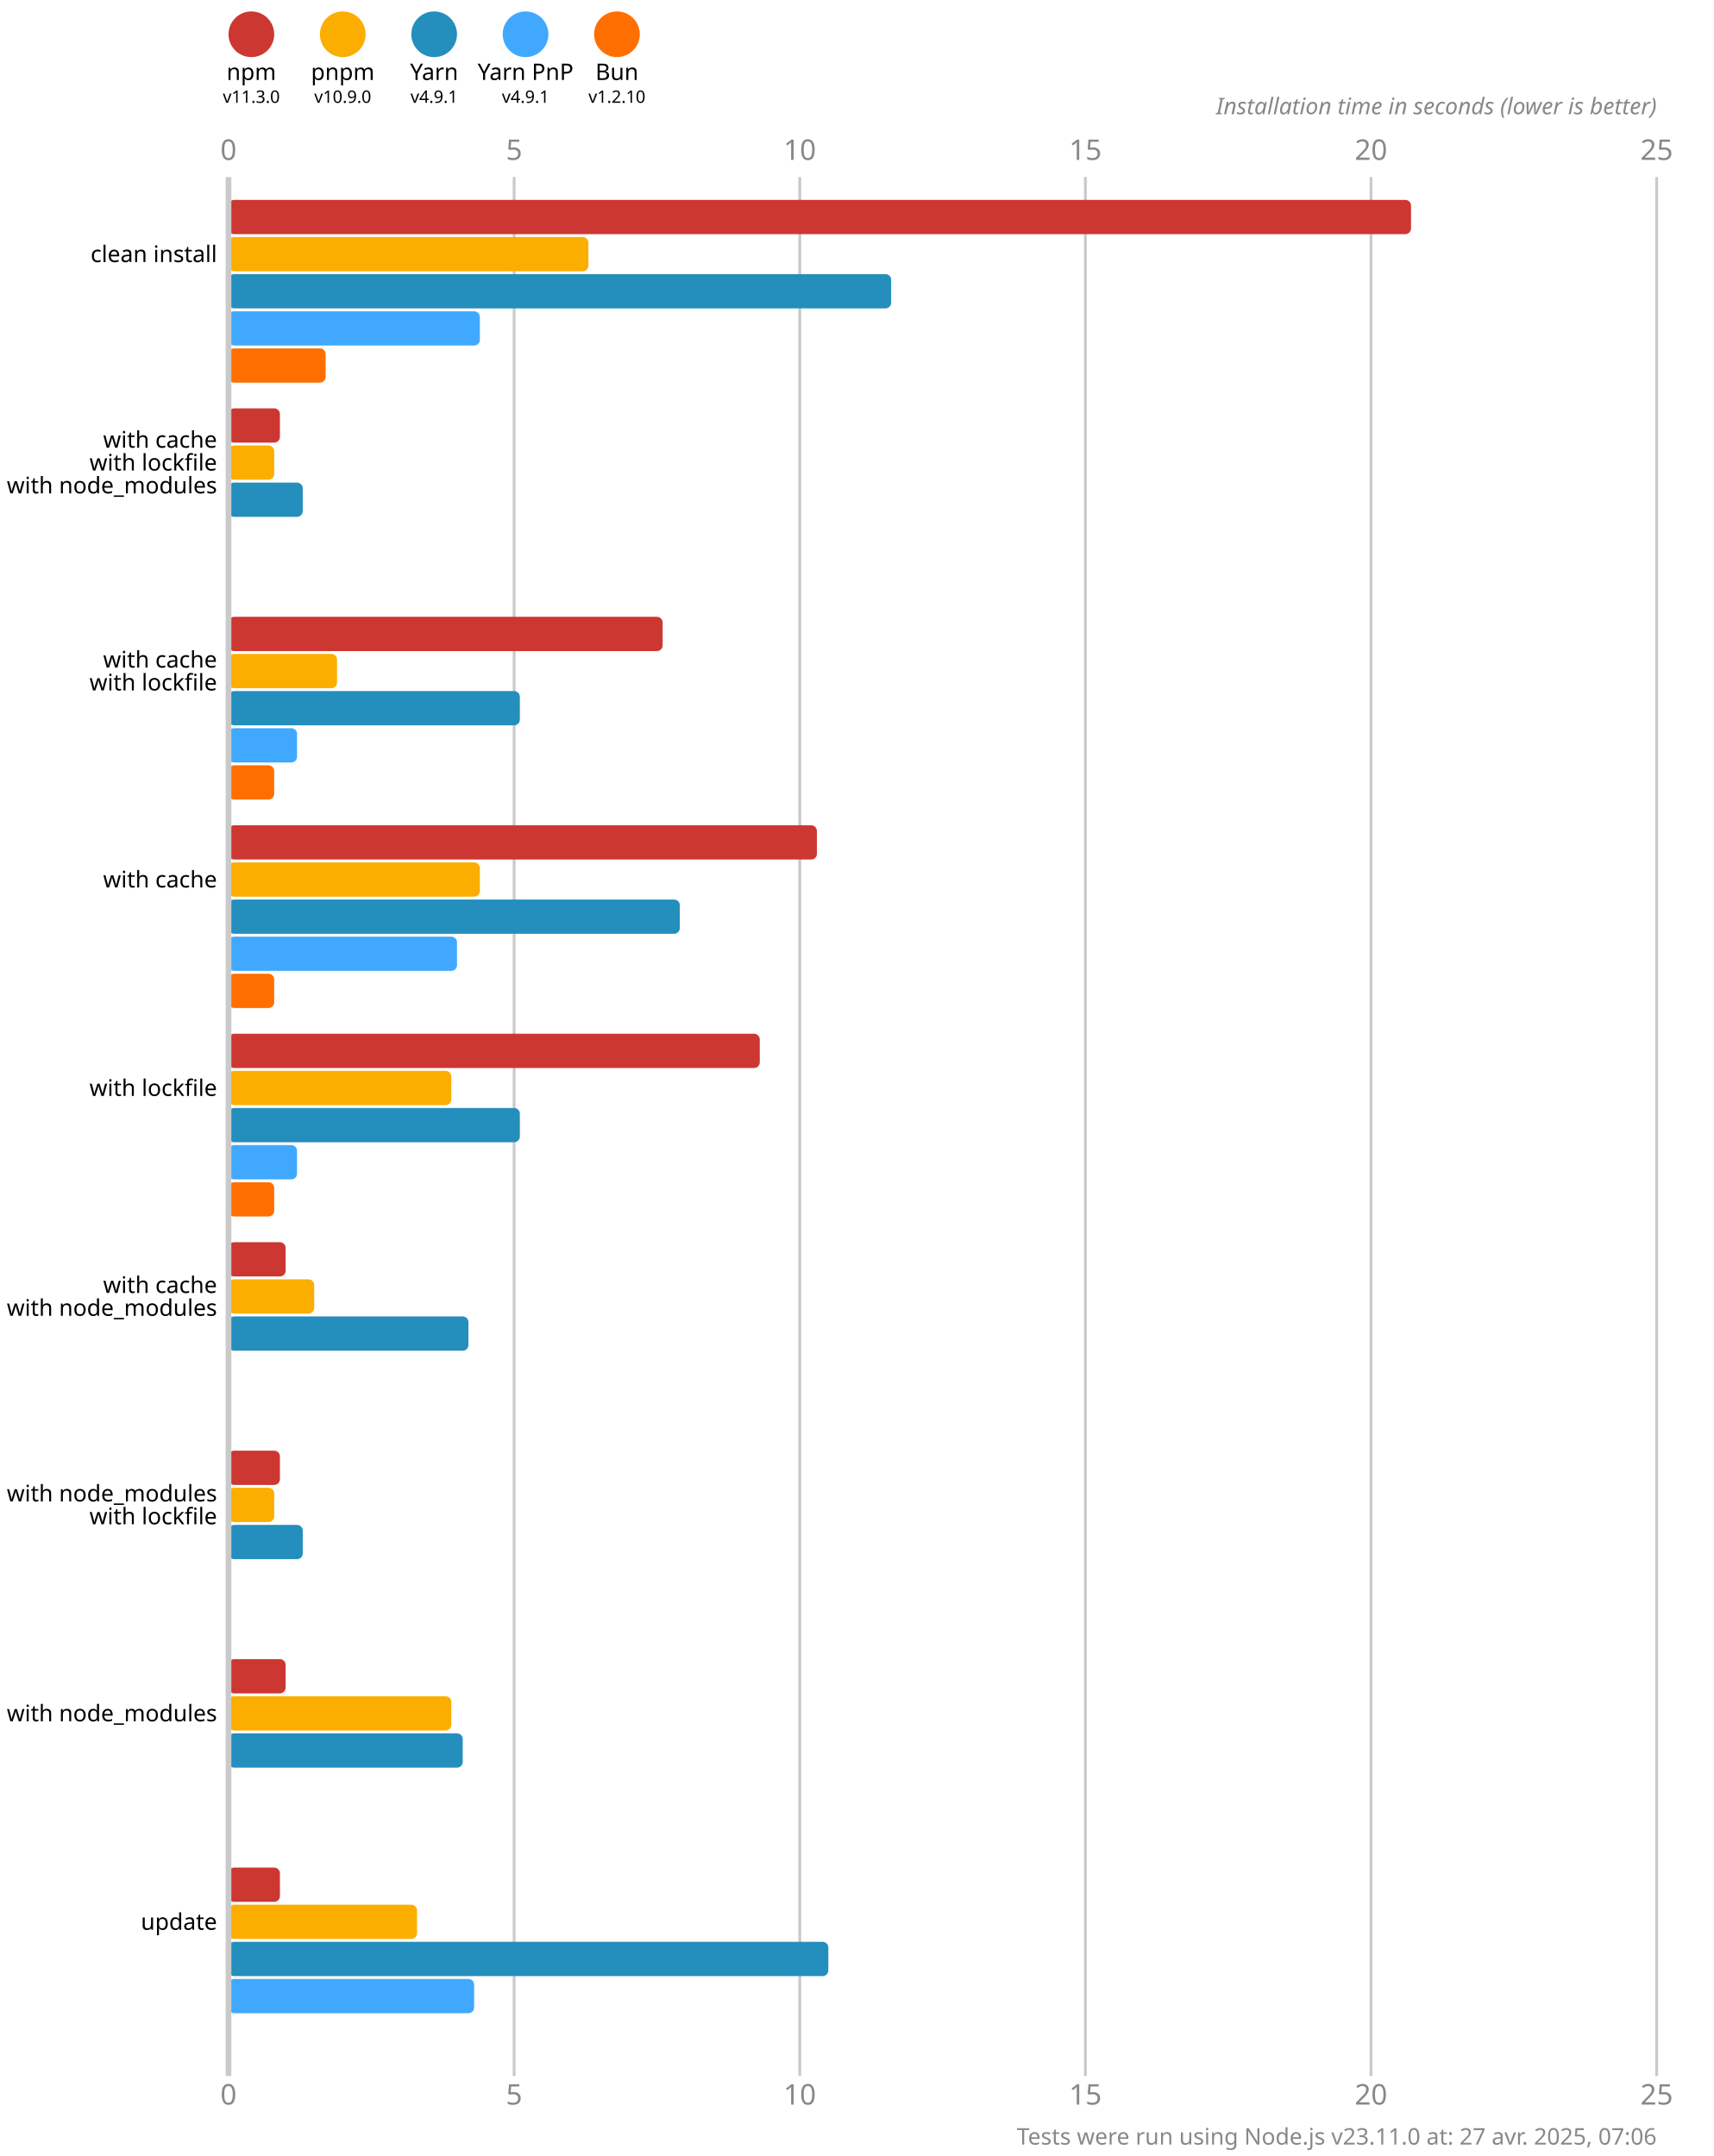
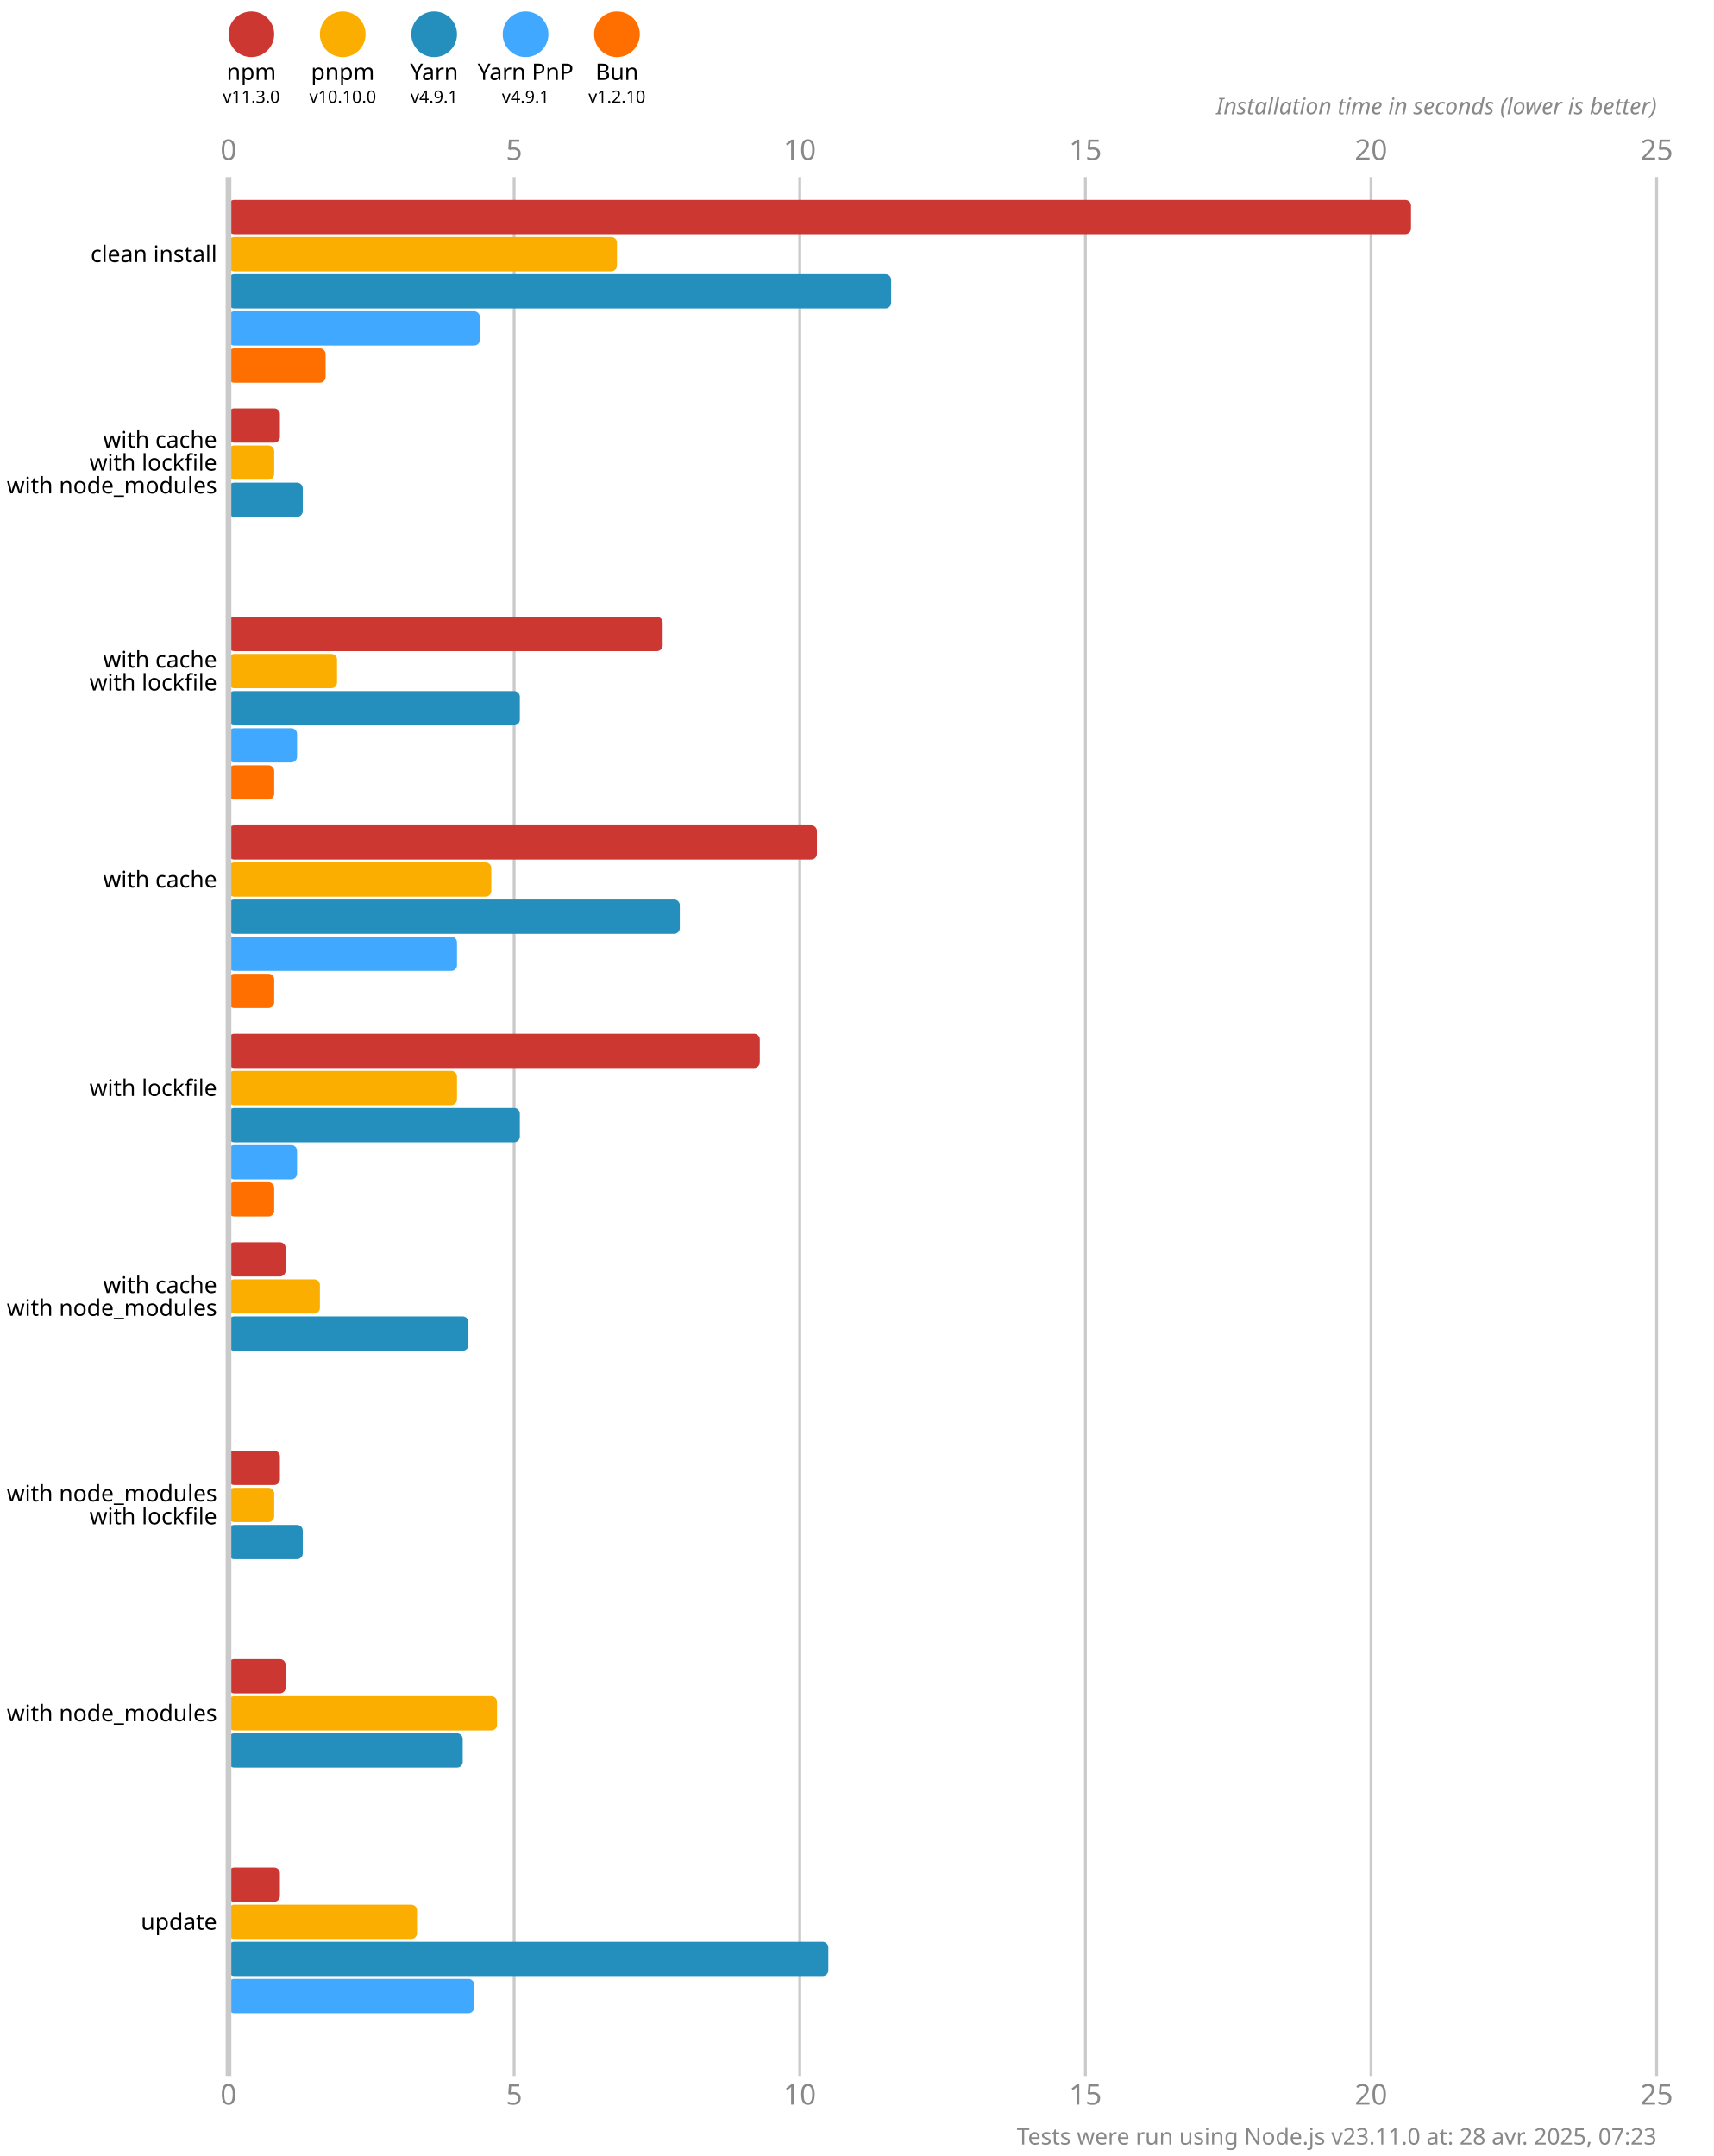
<svg xmlns="http://www.w3.org/2000/svg" version="1.1" viewBox="0 0 300 377.5">
  <style>
    .font { font-family: sans-serif; }
    .s3 { font-size: 3px; }
    .s4 { font-size: 4px; }
    .s5 { font-size: 5px; }
    .line { stroke: #cacaca; }
    .width { stroke-width: 0.5; }
    .text { fill: #888; }
  </style>
  <rect x="0" y="0" width="300" height="377.5" fill="#fff" />
  <circle cx="44" cy="6" r="4" fill="#cd3731" />
  <text x="44" y="14" class="font s4" text-anchor="middle">npm</text>
  <text x="44" y="18" class="font s3" text-anchor="middle">v11.3.0</text>
  <circle cx="60" cy="6" r="4" fill="#fbae00" />
  <text x="60" y="14" class="font s4" text-anchor="middle">pnpm</text>
-   <text x="60" y="18" class="font s3" text-anchor="middle">v10.9.0</text>
+   <text x="60" y="18" class="font s3" text-anchor="middle">v10.10.0</text>
  <circle cx="76" cy="6" r="4" fill="#248ebd" />
  <text x="76" y="14" class="font s4" text-anchor="middle">Yarn</text>
  <text x="76" y="18" class="font s3" text-anchor="middle">v4.9.1</text>
  <circle cx="92" cy="6" r="4" fill="#40a9ff" />
  <text x="92" y="14" class="font s4" text-anchor="middle">Yarn PnP</text>
  <text x="92" y="18" class="font s3" text-anchor="middle">v4.9.1</text>
  <circle cx="108" cy="6" r="4" fill="#ff6f00" />
  <text x="108" y="14" class="font s4" text-anchor="middle">Bun</text>
  <text x="108" y="18" class="font s3" text-anchor="middle">v1.2.10</text>
  <text x="40" y="28" class="font s5 text" text-anchor="middle">0</text>
  <text x="40" y="368.5" class="font s5 text" text-anchor="middle">0</text>
  <line x1="90" y1="31" x2="90" y2="363.5" class="line width" />
  <text x="90" y="28" class="font s5 text" text-anchor="middle">5</text>
  <text x="90" y="368.5" class="font s5 text" text-anchor="middle">5</text>
  <line x1="140" y1="31" x2="140" y2="363.5" class="line width" />
  <text x="140" y="28" class="font s5 text" text-anchor="middle">10</text>
  <text x="140" y="368.5" class="font s5 text" text-anchor="middle">10</text>
  <line x1="190" y1="31" x2="190" y2="363.5" class="line width" />
  <text x="190" y="28" class="font s5 text" text-anchor="middle">15</text>
  <text x="190" y="368.5" class="font s5 text" text-anchor="middle">15</text>
  <line x1="240" y1="31" x2="240" y2="363.5" class="line width" />
  <text x="240" y="28" class="font s5 text" text-anchor="middle">20</text>
  <text x="240" y="368.5" class="font s5 text" text-anchor="middle">20</text>
  <line x1="290" y1="31" x2="290" y2="363.5" class="line width" />
  <text x="290" y="28" class="font s5 text" text-anchor="middle">25</text>
  <text x="290" y="368.5" class="font s5 text" text-anchor="middle">25</text>
  <text x="290" y="20" class="font s4 text" font-style="italic" text-anchor="end">Installation time in seconds (lower is better)</text>
  <rect x="40" y="35" width="207" height="6" fill="#cd3731" rx="1" ry="1" />
-   <rect x="40" y="41.5" width="63" height="6" fill="#fbae00" rx="1" ry="1" />
+   <rect x="40" y="41.5" width="68" height="6" fill="#fbae00" rx="1" ry="1" />
  <rect x="40" y="48" width="116" height="6" fill="#248ebd" rx="1" ry="1" />
  <rect x="40" y="54.5" width="44" height="6" fill="#40a9ff" rx="1" ry="1" />
  <rect x="40" y="61" width="17" height="6" fill="#ff6f00" rx="1" ry="1" />
  <rect x="40" y="71.5" width="9" height="6" fill="#cd3731" rx="1" ry="1" />
  <rect x="40" y="78" width="8" height="6" fill="#fbae00" rx="1" ry="1" />
  <rect x="40" y="84.5" width="13" height="6" fill="#248ebd" rx="1" ry="1" />
  <rect x="40" y="91" width="0" height="6" fill="#40a9ff" rx="1" ry="1" />
  <rect x="40" y="97.5" width="0" height="6" fill="#ff6f00" rx="1" ry="1" />
  <rect x="40" y="108" width="76" height="6" fill="#cd3731" rx="1" ry="1" />
  <rect x="40" y="114.5" width="19" height="6" fill="#fbae00" rx="1" ry="1" />
  <rect x="40" y="121" width="51" height="6" fill="#248ebd" rx="1" ry="1" />
  <rect x="40" y="127.5" width="12" height="6" fill="#40a9ff" rx="1" ry="1" />
  <rect x="40" y="134" width="8" height="6" fill="#ff6f00" rx="1" ry="1" />
  <rect x="40" y="144.5" width="103" height="6" fill="#cd3731" rx="1" ry="1" />
-   <rect x="40" y="151" width="44" height="6" fill="#fbae00" rx="1" ry="1" />
+   <rect x="40" y="151" width="46" height="6" fill="#fbae00" rx="1" ry="1" />
  <rect x="40" y="157.5" width="79" height="6" fill="#248ebd" rx="1" ry="1" />
  <rect x="40" y="164" width="40" height="6" fill="#40a9ff" rx="1" ry="1" />
  <rect x="40" y="170.5" width="8" height="6" fill="#ff6f00" rx="1" ry="1" />
  <rect x="40" y="181" width="93" height="6" fill="#cd3731" rx="1" ry="1" />
-   <rect x="40" y="187.5" width="39" height="6" fill="#fbae00" rx="1" ry="1" />
+   <rect x="40" y="187.5" width="40" height="6" fill="#fbae00" rx="1" ry="1" />
  <rect x="40" y="194" width="51" height="6" fill="#248ebd" rx="1" ry="1" />
  <rect x="40" y="200.5" width="12" height="6" fill="#40a9ff" rx="1" ry="1" />
  <rect x="40" y="207" width="8" height="6" fill="#ff6f00" rx="1" ry="1" />
  <rect x="40" y="217.5" width="10" height="6" fill="#cd3731" rx="1" ry="1" />
-   <rect x="40" y="224" width="15" height="6" fill="#fbae00" rx="1" ry="1" />
+   <rect x="40" y="224" width="16" height="6" fill="#fbae00" rx="1" ry="1" />
  <rect x="40" y="230.5" width="42" height="6" fill="#248ebd" rx="1" ry="1" />
  <rect x="40" y="237" width="0" height="6" fill="#40a9ff" rx="1" ry="1" />
  <rect x="40" y="243.5" width="0" height="6" fill="#ff6f00" rx="1" ry="1" />
  <rect x="40" y="254" width="9" height="6" fill="#cd3731" rx="1" ry="1" />
  <rect x="40" y="260.5" width="8" height="6" fill="#fbae00" rx="1" ry="1" />
  <rect x="40" y="267" width="13" height="6" fill="#248ebd" rx="1" ry="1" />
  <rect x="40" y="273.5" width="0" height="6" fill="#40a9ff" rx="1" ry="1" />
  <rect x="40" y="280" width="0" height="6" fill="#ff6f00" rx="1" ry="1" />
  <rect x="40" y="290.5" width="10" height="6" fill="#cd3731" rx="1" ry="1" />
-   <rect x="40" y="297" width="39" height="6" fill="#fbae00" rx="1" ry="1" />
+   <rect x="40" y="297" width="47" height="6" fill="#fbae00" rx="1" ry="1" />
  <rect x="40" y="303.5" width="41" height="6" fill="#248ebd" rx="1" ry="1" />
  <rect x="40" y="310" width="0" height="6" fill="#40a9ff" rx="1" ry="1" />
  <rect x="40" y="316.5" width="0" height="6" fill="#ff6f00" rx="1" ry="1" />
  <rect x="40" y="327" width="9" height="6" fill="#cd3731" rx="1" ry="1" />
  <rect x="40" y="333.5" width="33" height="6" fill="#fbae00" rx="1" ry="1" />
  <rect x="40" y="340" width="105" height="6" fill="#248ebd" rx="1" ry="1" />
  <rect x="40" y="346.5" width="43" height="6" fill="#40a9ff" rx="1" ry="1" />
  <rect x="40" y="353" width="0" height="6" fill="#ff6f00" rx="1" ry="1" />
  <line x1="40" y1="31" x2="40" y2="363.5" class="line" />
  <text x="38" y="44.5" class="font s4" dominant-baseline="middle" text-anchor="end">clean install</text>
  <text x="38" y="77" class="font s4" dominant-baseline="middle" text-anchor="end">with cache</text>
  <text x="38" y="81" class="font s4" dominant-baseline="middle" text-anchor="end">with lockfile</text>
  <text x="38" y="85" class="font s4" dominant-baseline="middle" text-anchor="end">with node_modules</text>
  <text x="38" y="115.5" class="font s4" dominant-baseline="middle" text-anchor="end">with cache</text>
  <text x="38" y="119.5" class="font s4" dominant-baseline="middle" text-anchor="end">with lockfile</text>
  <text x="38" y="154" class="font s4" dominant-baseline="middle" text-anchor="end">with cache</text>
  <text x="38" y="190.5" class="font s4" dominant-baseline="middle" text-anchor="end">with lockfile</text>
  <text x="38" y="225" class="font s4" dominant-baseline="middle" text-anchor="end">with cache</text>
  <text x="38" y="229" class="font s4" dominant-baseline="middle" text-anchor="end">with node_modules</text>
  <text x="38" y="261.5" class="font s4" dominant-baseline="middle" text-anchor="end">with node_modules</text>
  <text x="38" y="265.5" class="font s4" dominant-baseline="middle" text-anchor="end">with lockfile</text>
  <text x="38" y="300" class="font s4" dominant-baseline="middle" text-anchor="end">with node_modules</text>
  <text x="38" y="336.5" class="font s4" dominant-baseline="middle" text-anchor="end">update</text>
-   <text x="290" y="375.5" class="font s4 text" text-anchor="end">Tests were run using Node.js v23.11.0 at: 27 avr. 2025, 07:06</text>
+   <text x="290" y="375.5" class="font s4 text" text-anchor="end">Tests were run using Node.js v23.11.0 at: 28 avr. 2025, 07:23</text>
</svg>
